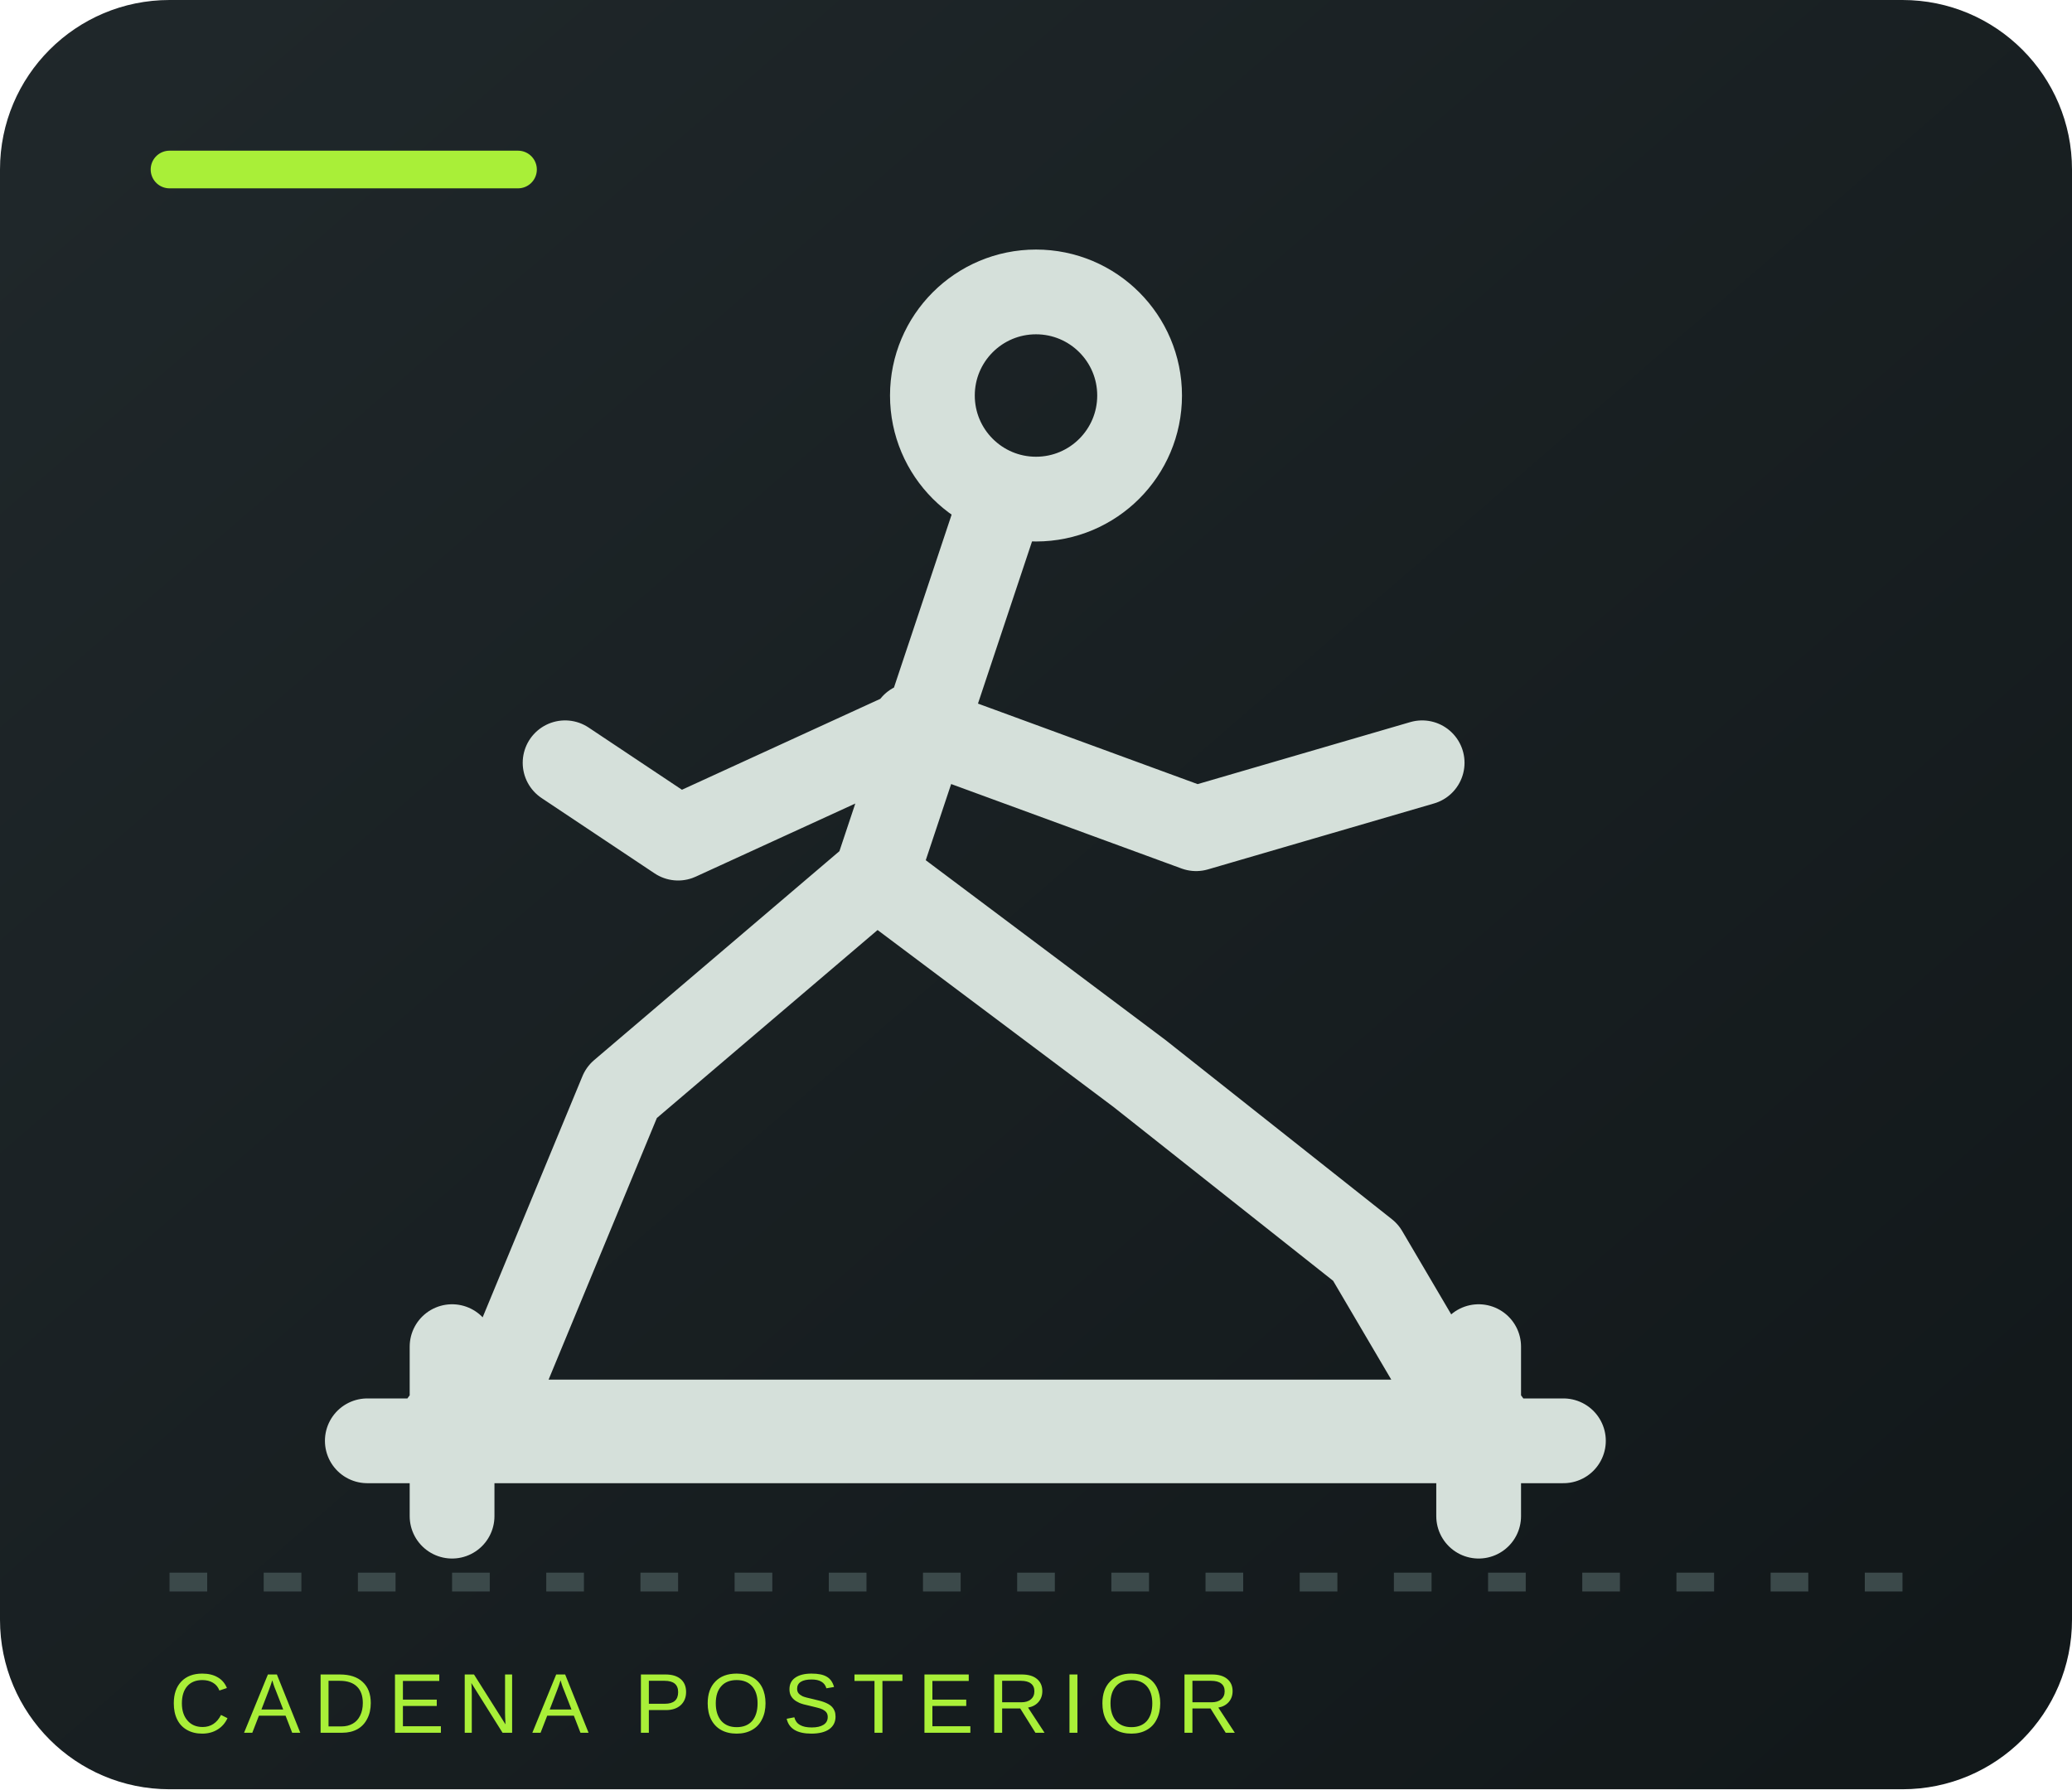
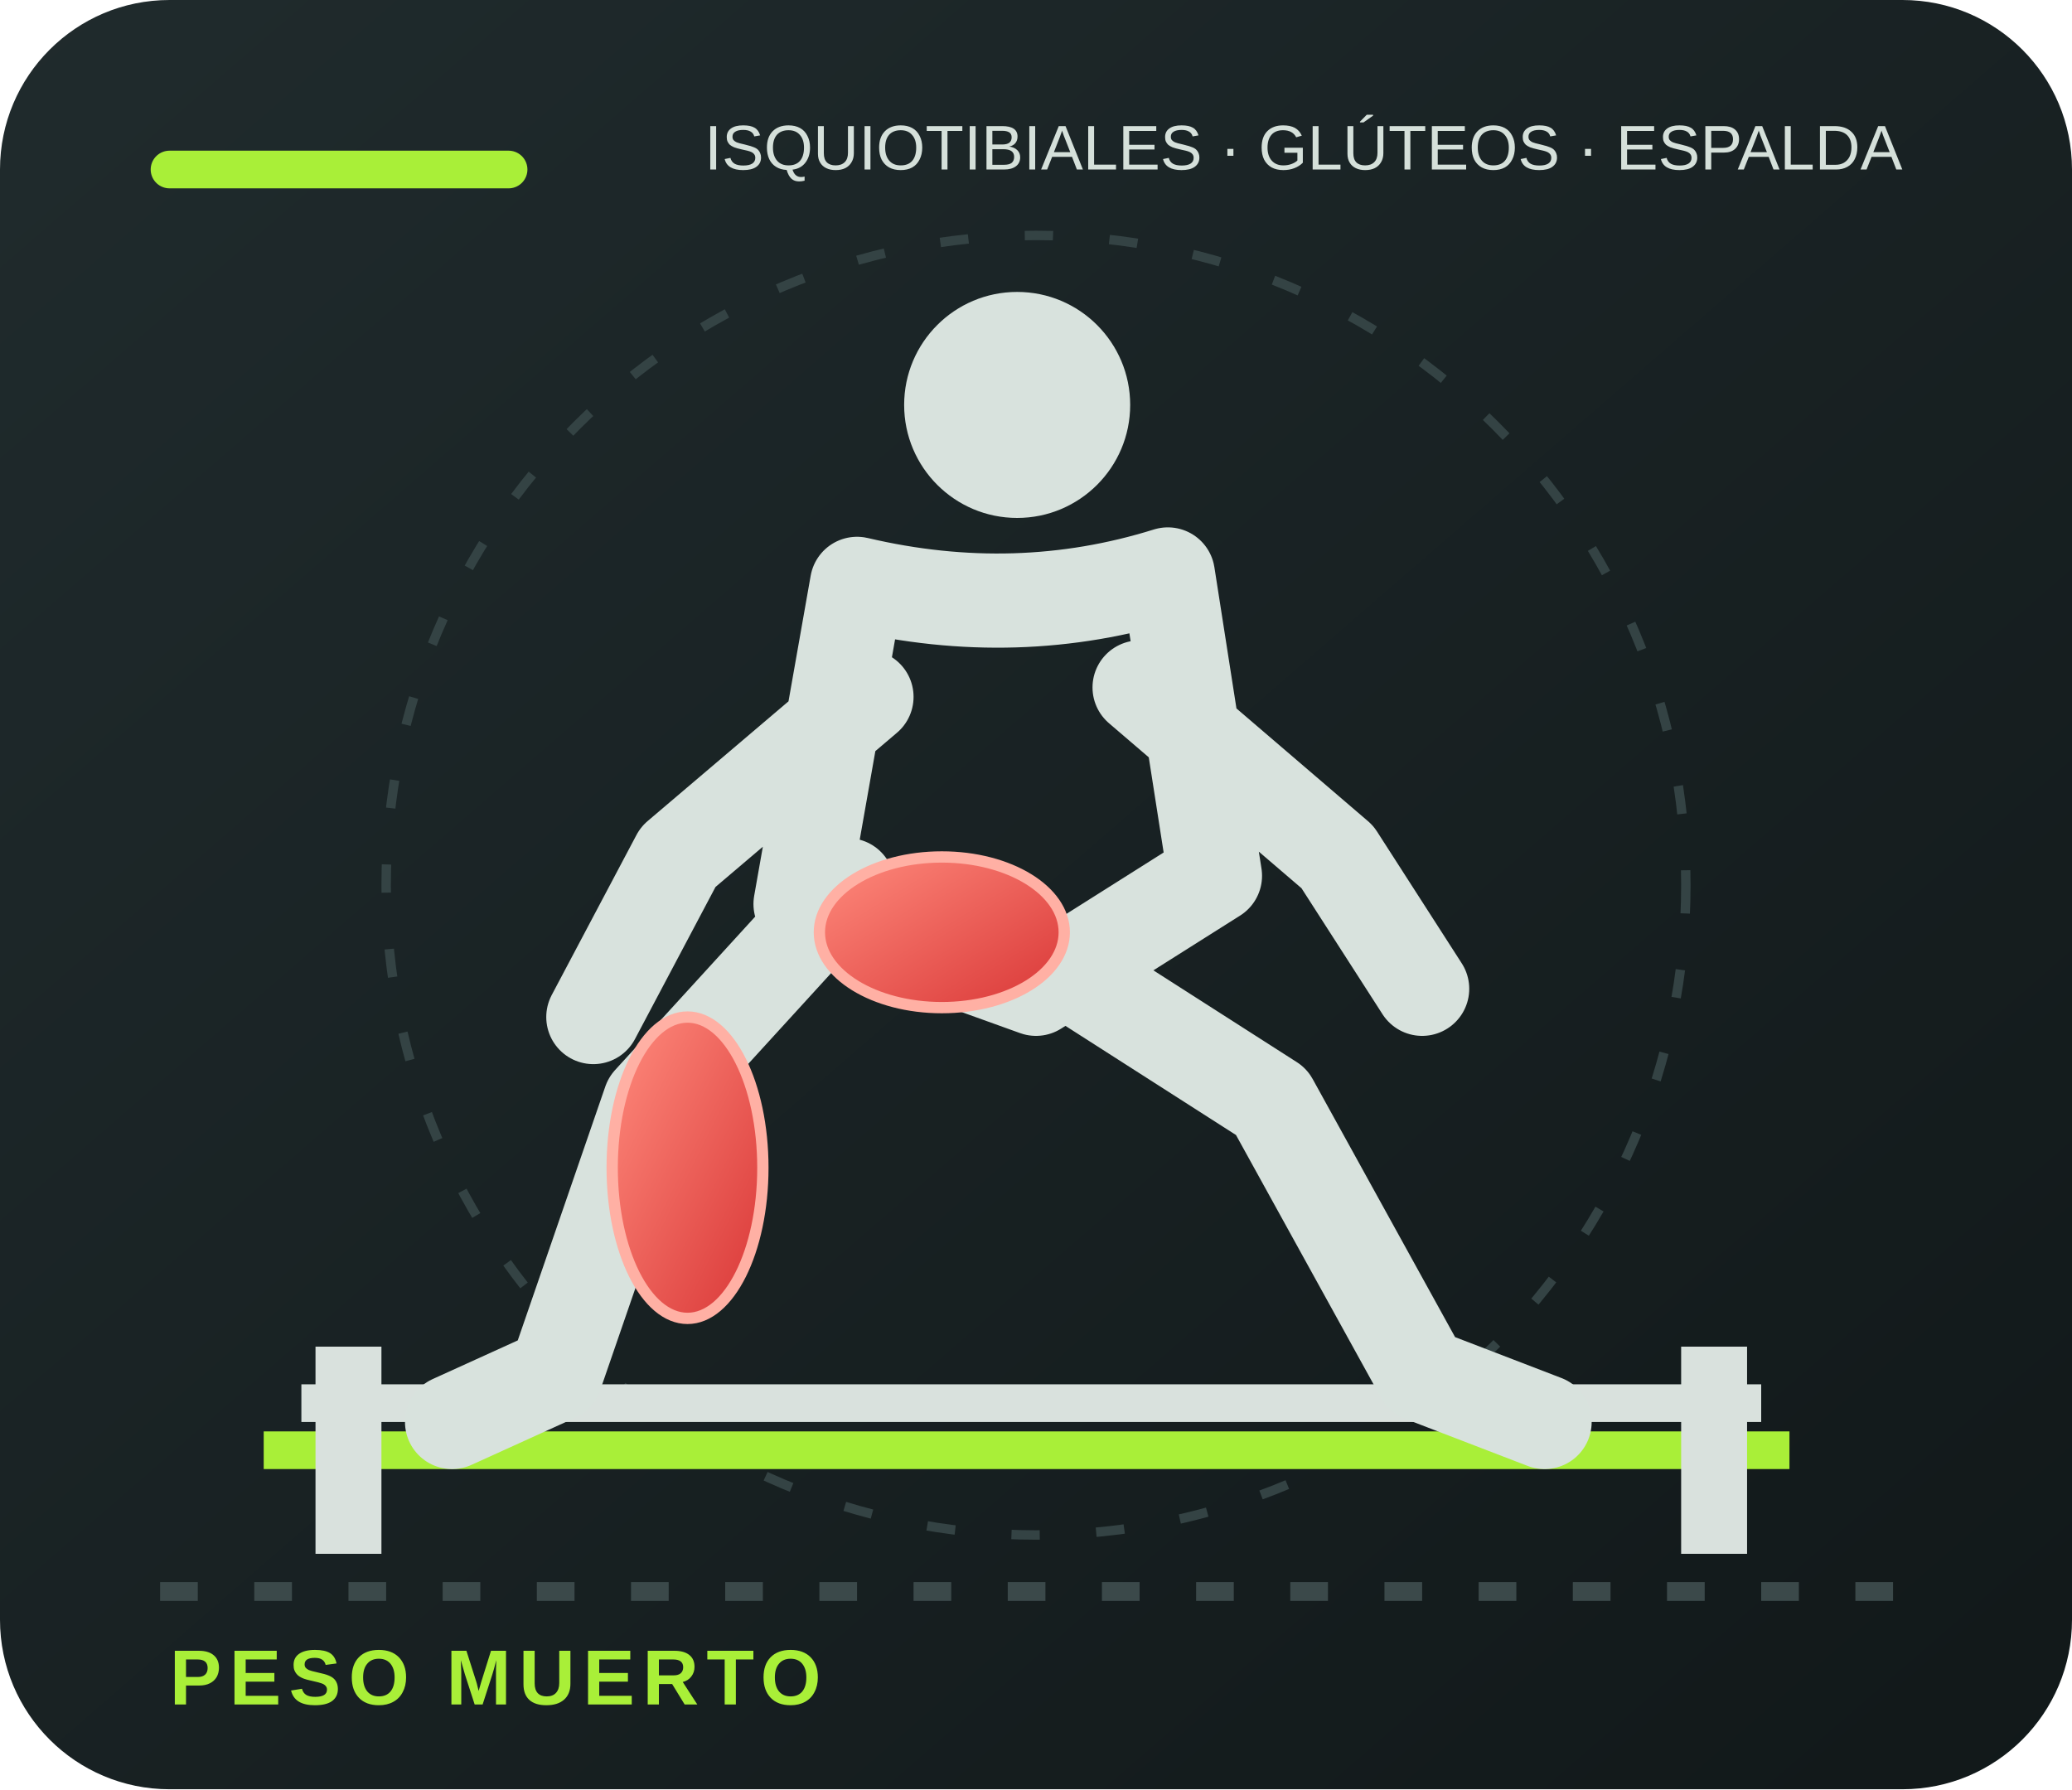
- <svg xmlns="http://www.w3.org/2000/svg" viewBox="0 0 220 190" role="img" aria-label="Ilustración de Peso muerto">
+ <svg xmlns="http://www.w3.org/2000/svg" viewBox="0 0 220 190" role="img" aria-label="Ilustración anatómica de PESO MUERTO">
  <defs>
    <linearGradient id="bg" x1="0" y1="0" x2="1" y2="1">
-       <stop stop-color="#20282b" />
-       <stop offset="1" stop-color="#111719" />
+       <stop stop-color="#202b2d" />
+       <stop offset="1" stop-color="#111819" />
+     </linearGradient>
+     <linearGradient id="muscle" x1="0" y1="0" x2="1" y2="1">
+       <stop stop-color="#ff8b7d" />
+       <stop offset="1" stop-color="#d93636" />
    </linearGradient>
  </defs>
  <rect width="220" height="190" rx="18" fill="url(#bg)" />
-   <path d="M18 168 H202" stroke="#3b494a" stroke-width="2" stroke-dasharray="4 6" />
-   <g fill="none" stroke="#d5e0da" stroke-width="9" stroke-linecap="round" stroke-linejoin="round">
-     <circle cx="110" cy="42" r="11" />
-     <path d="M106 54 L93 93 L121 114 M93 93 L66 116 L54 145 M121 114 L145 133 L155 150 M96 78 L72 89 L60 81 M97 77 L127 88 L151 81 M39 153 H166 M48 143 V161 M157 143 V161 M47 151 H158" />
+   <circle cx="110" cy="94" r="69" fill="none" stroke="#344344" stroke-width="1" stroke-dasharray="3 6" />
+   <path d="M17 169H203" stroke="#3b494a" stroke-width="2" stroke-dasharray="4 6" />
+   <path d="M28 154H190" stroke="#a9ef38" stroke-width="4" />
+   <path d="M37 143V165M182 143V165" stroke="#d9e1dd" stroke-width="7" />
+   <path d="M32 149H187" stroke="#d9e1dd" stroke-width="4" />
+   <g fill="none" stroke="#d8e2dd" stroke-width="10" stroke-linecap="round" stroke-linejoin="round">
+     <circle cx="108" cy="43" r="12" fill="#d8e2dd" stroke="none" />
+     <path d="M91 62 Q108 66 124 61 L129 93 L110 105 L85 96 Z M90 94 L69 117 L59 146 L48 151 M110 101 L135 117 L151 146 L164 151 M92 74 L72 91 L63 108 M121 73 L142 91 L151 105" />
  </g>
-   <path d="M18 18 H55" stroke="#a9ef38" stroke-width="4" stroke-linecap="round" />
-   <text x="18" y="184" fill="#a9ef38" font-size="9" font-family="Arial,sans-serif" letter-spacing="1.4">CADENA POSTERIOR</text>
+   <g fill="url(#muscle)" stroke="#ffb0a4" stroke-width="1.2">
+     <ellipse cx="100" cy="99" rx="13" ry="8" />
+     <ellipse cx="73" cy="124" rx="8" ry="16" />
+   </g>
+   <path d="M18 18H54" stroke="#a9ef38" stroke-width="4" stroke-linecap="round" />
+   <text x="18" y="181" fill="#a9ef38" font-size="8.3" font-family="Arial,sans-serif" font-weight="700" letter-spacing=".8">PESO MUERTO</text>
+   <text x="202" y="18" text-anchor="end" fill="#d5e0da" font-size="6.7" font-family="Arial,sans-serif">ISQUIOTIBIALES · GLÚTEOS · ESPALDA</text>
</svg>
